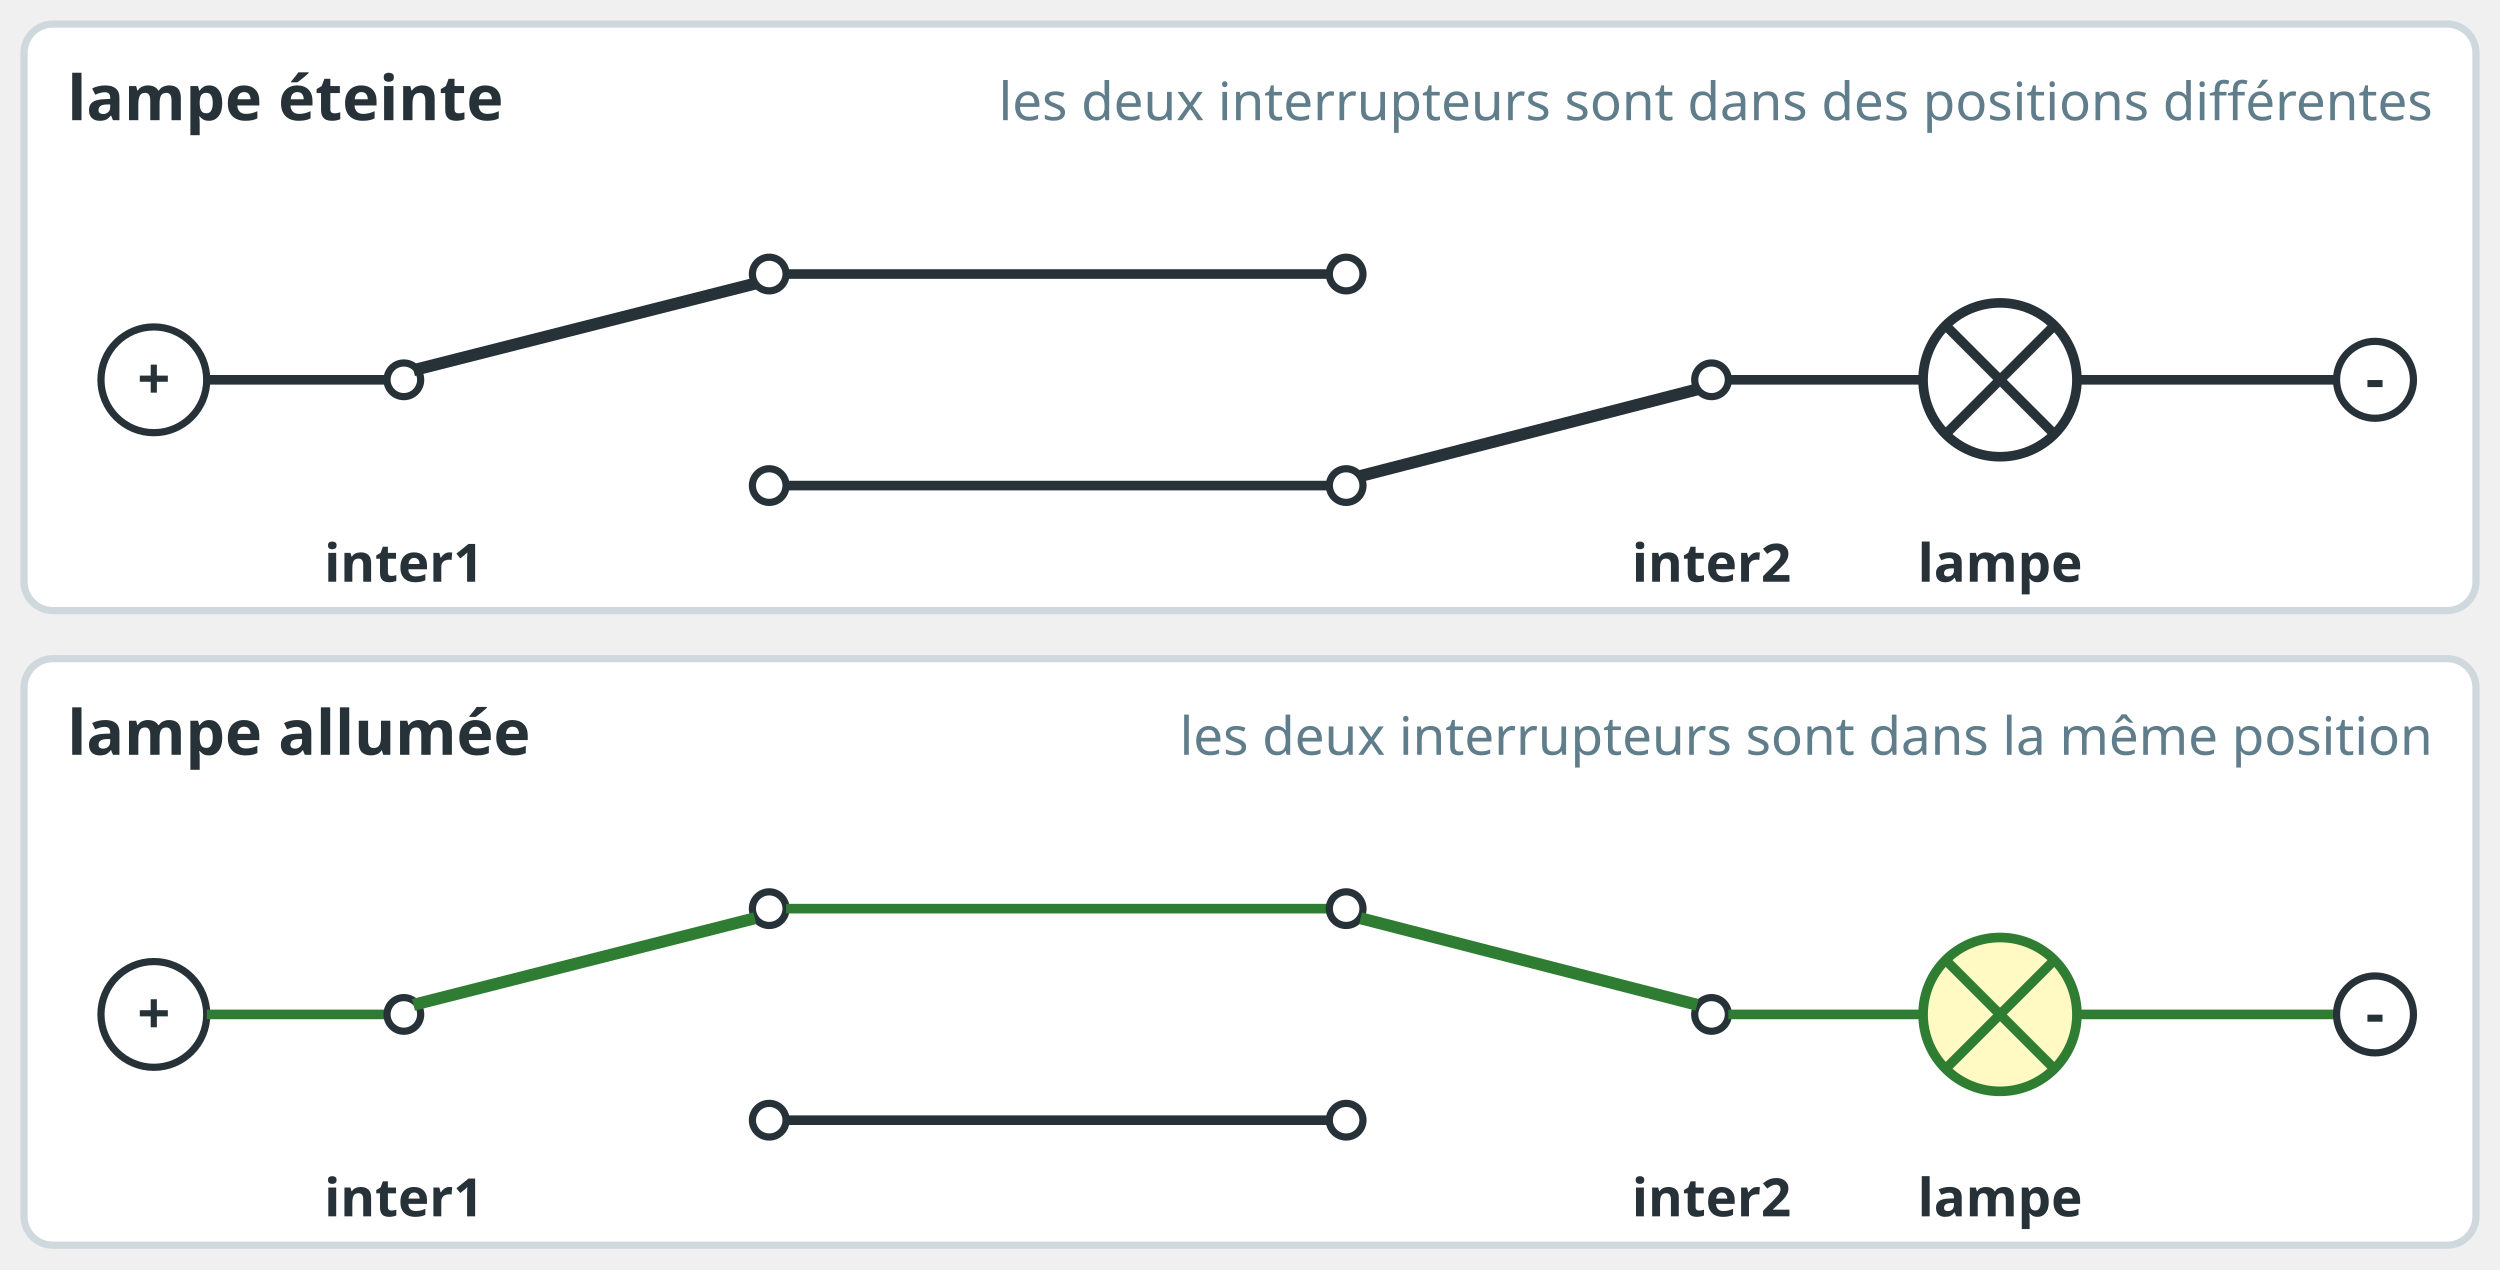
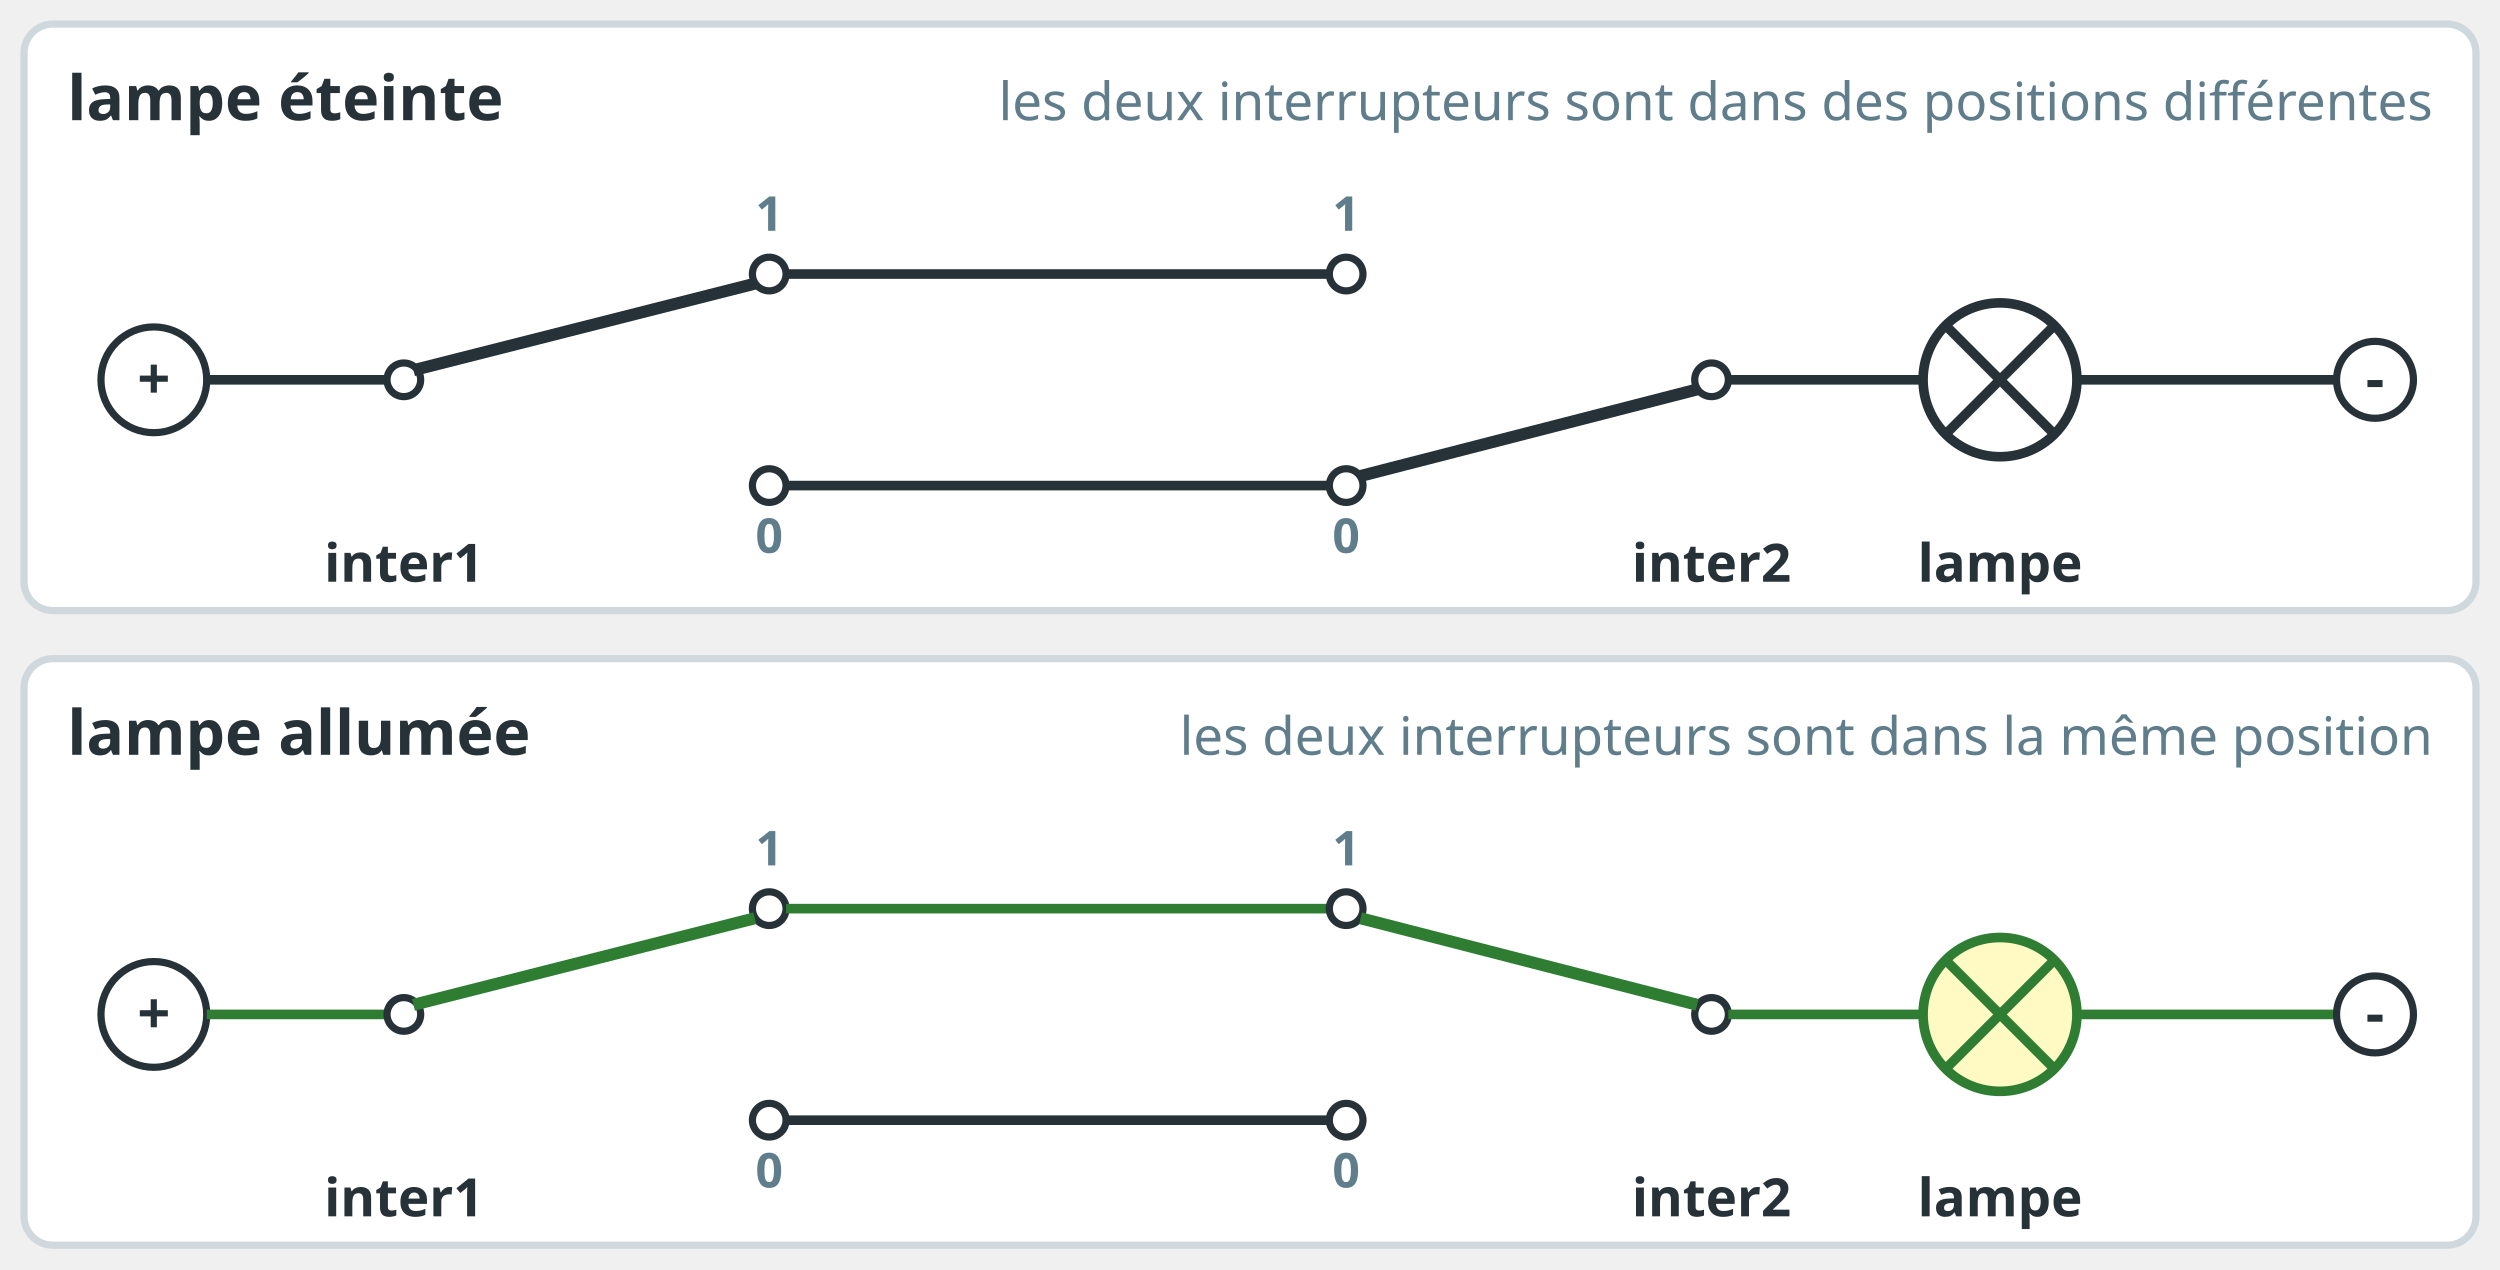
<svg xmlns="http://www.w3.org/2000/svg" viewBox="0 0 520 264" font-family="sans-serif">
  <rect x="5" y="5" width="510" height="122" rx="6" fill="#fff" stroke="#cfd8dc" stroke-width="1.5" />
  <text x="14" y="25" font-size="13" text-anchor="start" fill="#263238" font-weight="bold">lampe éteinte</text>
  <text x="506" y="25" font-size="11" text-anchor="end" fill="#607d8b">les deux interrupteurs sont dans des positions différentes</text>
  <circle cx="32" cy="79" r="11" fill="#fff" stroke="#263238" stroke-width="1.5" />
  <text x="32" y="83" font-size="12" text-anchor="middle" fill="#263238" font-weight="bold">+</text>
  <line x1="43" y1="79" x2="84" y2="79" stroke="#263238" stroke-width="2" />
  <circle cx="84" cy="79" r="3.5" fill="#fff" stroke="#263238" stroke-width="1.5" />
  <circle cx="160" cy="57" r="3.5" fill="#fff" stroke="#263238" stroke-width="1.5" />
  <circle cx="160" cy="101" r="3.5" fill="#fff" stroke="#263238" stroke-width="1.5" />
  <line x1="86" y1="77" x2="157" y2="59" stroke="#263238" stroke-width="2.5" />
  <line x1="163.5" y1="57" x2="276.5" y2="57" stroke="#263238" stroke-width="2" />
  <line x1="163.5" y1="101" x2="276.5" y2="101" stroke="#263238" stroke-width="2" />
  <circle cx="280" cy="57" r="3.5" fill="#fff" stroke="#263238" stroke-width="1.5" />
  <circle cx="280" cy="101" r="3.5" fill="#fff" stroke="#263238" stroke-width="1.5" />
  <circle cx="356" cy="79" r="3.5" fill="#fff" stroke="#263238" stroke-width="1.5" />
  <line x1="283" y1="99" x2="353" y2="81" stroke="#263238" stroke-width="2.5" />
  <line x1="359.5" y1="79" x2="400" y2="79" stroke="#263238" stroke-width="2" />
  <circle cx="416" cy="79" r="16" fill="#fff" stroke="#263238" stroke-width="2" />
  <line x1="405" y1="68" x2="427" y2="90" stroke="#263238" stroke-width="2" />
  <line x1="405" y1="90" x2="427" y2="68" stroke="#263238" stroke-width="2" />
  <line x1="432" y1="79" x2="486" y2="79" stroke="#263238" stroke-width="2" />
  <circle cx="494" cy="79" r="8" fill="#fff" stroke="#263238" stroke-width="1.5" />
  <text x="494" y="83" font-size="12" text-anchor="middle" fill="#263238" font-weight="bold">-</text>
  <text x="84" y="121" font-size="11" text-anchor="middle" fill="#263238" font-weight="bold">inter1</text>
  <text x="356" y="121" font-size="11" text-anchor="middle" fill="#263238" font-weight="bold">inter2</text>
  <text x="416" y="121" font-size="11" text-anchor="middle" fill="#263238" font-weight="bold">lampe</text>
  <rect x="5" y="137" width="510" height="122" rx="6" fill="#fff" stroke="#cfd8dc" stroke-width="1.5" />
  <text x="14" y="157" font-size="13" text-anchor="start" fill="#263238" font-weight="bold">lampe allumée</text>
  <text x="506" y="157" font-size="11" text-anchor="end" fill="#607d8b">les deux interrupteurs sont dans la même position</text>
  <circle cx="32" cy="211" r="11" fill="#fff" stroke="#263238" stroke-width="1.5" />
  <text x="32" y="215" font-size="12" text-anchor="middle" fill="#263238" font-weight="bold">+</text>
  <line x1="43" y1="211" x2="84" y2="211" stroke="#2e7d32" stroke-width="2" />
  <circle cx="84" cy="211" r="3.5" fill="#fff" stroke="#263238" stroke-width="1.5" />
  <circle cx="160" cy="189" r="3.5" fill="#fff" stroke="#263238" stroke-width="1.5" />
  <circle cx="160" cy="233" r="3.5" fill="#fff" stroke="#263238" stroke-width="1.5" />
  <line x1="86" y1="209" x2="157" y2="191" stroke="#2e7d32" stroke-width="2.5" />
  <line x1="163.5" y1="189" x2="276.5" y2="189" stroke="#2e7d32" stroke-width="2" />
  <line x1="163.5" y1="233" x2="276.5" y2="233" stroke="#263238" stroke-width="2" />
  <circle cx="280" cy="189" r="3.5" fill="#fff" stroke="#263238" stroke-width="1.5" />
  <circle cx="280" cy="233" r="3.5" fill="#fff" stroke="#263238" stroke-width="1.5" />
  <circle cx="356" cy="211" r="3.5" fill="#fff" stroke="#263238" stroke-width="1.5" />
  <line x1="283" y1="191" x2="353" y2="209" stroke="#2e7d32" stroke-width="2.5" />
  <line x1="359.5" y1="211" x2="400" y2="211" stroke="#2e7d32" stroke-width="2" />
  <circle cx="416" cy="211" r="16" fill="#fff9c4" stroke="#2e7d32" stroke-width="2" />
  <line x1="405" y1="200" x2="427" y2="222" stroke="#2e7d32" stroke-width="2" />
  <line x1="405" y1="222" x2="427" y2="200" stroke="#2e7d32" stroke-width="2" />
  <line x1="432" y1="211" x2="486" y2="211" stroke="#2e7d32" stroke-width="2" />
  <circle cx="494" cy="211" r="8" fill="#fff" stroke="#263238" stroke-width="1.5" />
  <text x="494" y="215" font-size="12" text-anchor="middle" fill="#263238" font-weight="bold">-</text>
  <text x="84" y="253" font-size="11" text-anchor="middle" fill="#263238" font-weight="bold">inter1</text>
  <text x="356" y="253" font-size="11" text-anchor="middle" fill="#263238" font-weight="bold">inter2</text>
  <text x="416" y="253" font-size="11" text-anchor="middle" fill="#263238" font-weight="bold">lampe</text>
+   <text x="160" y="48" font-size="10" text-anchor="middle" fill="#607d8b" font-weight="bold">1</text>
+   <text x="160" y="115" font-size="10" text-anchor="middle" fill="#607d8b" font-weight="bold">0</text>
+   <text x="280" y="48" font-size="10" text-anchor="middle" fill="#607d8b" font-weight="bold">1</text>
+   <text x="280" y="115" font-size="10" text-anchor="middle" fill="#607d8b" font-weight="bold">0</text>
+   <text x="160" y="180" font-size="10" text-anchor="middle" fill="#607d8b" font-weight="bold">1</text>
+   <text x="160" y="247" font-size="10" text-anchor="middle" fill="#607d8b" font-weight="bold">0</text>
+   <text x="280" y="180" font-size="10" text-anchor="middle" fill="#607d8b" font-weight="bold">1</text>
+   <text x="280" y="247" font-size="10" text-anchor="middle" fill="#607d8b" font-weight="bold">0</text>
</svg>
